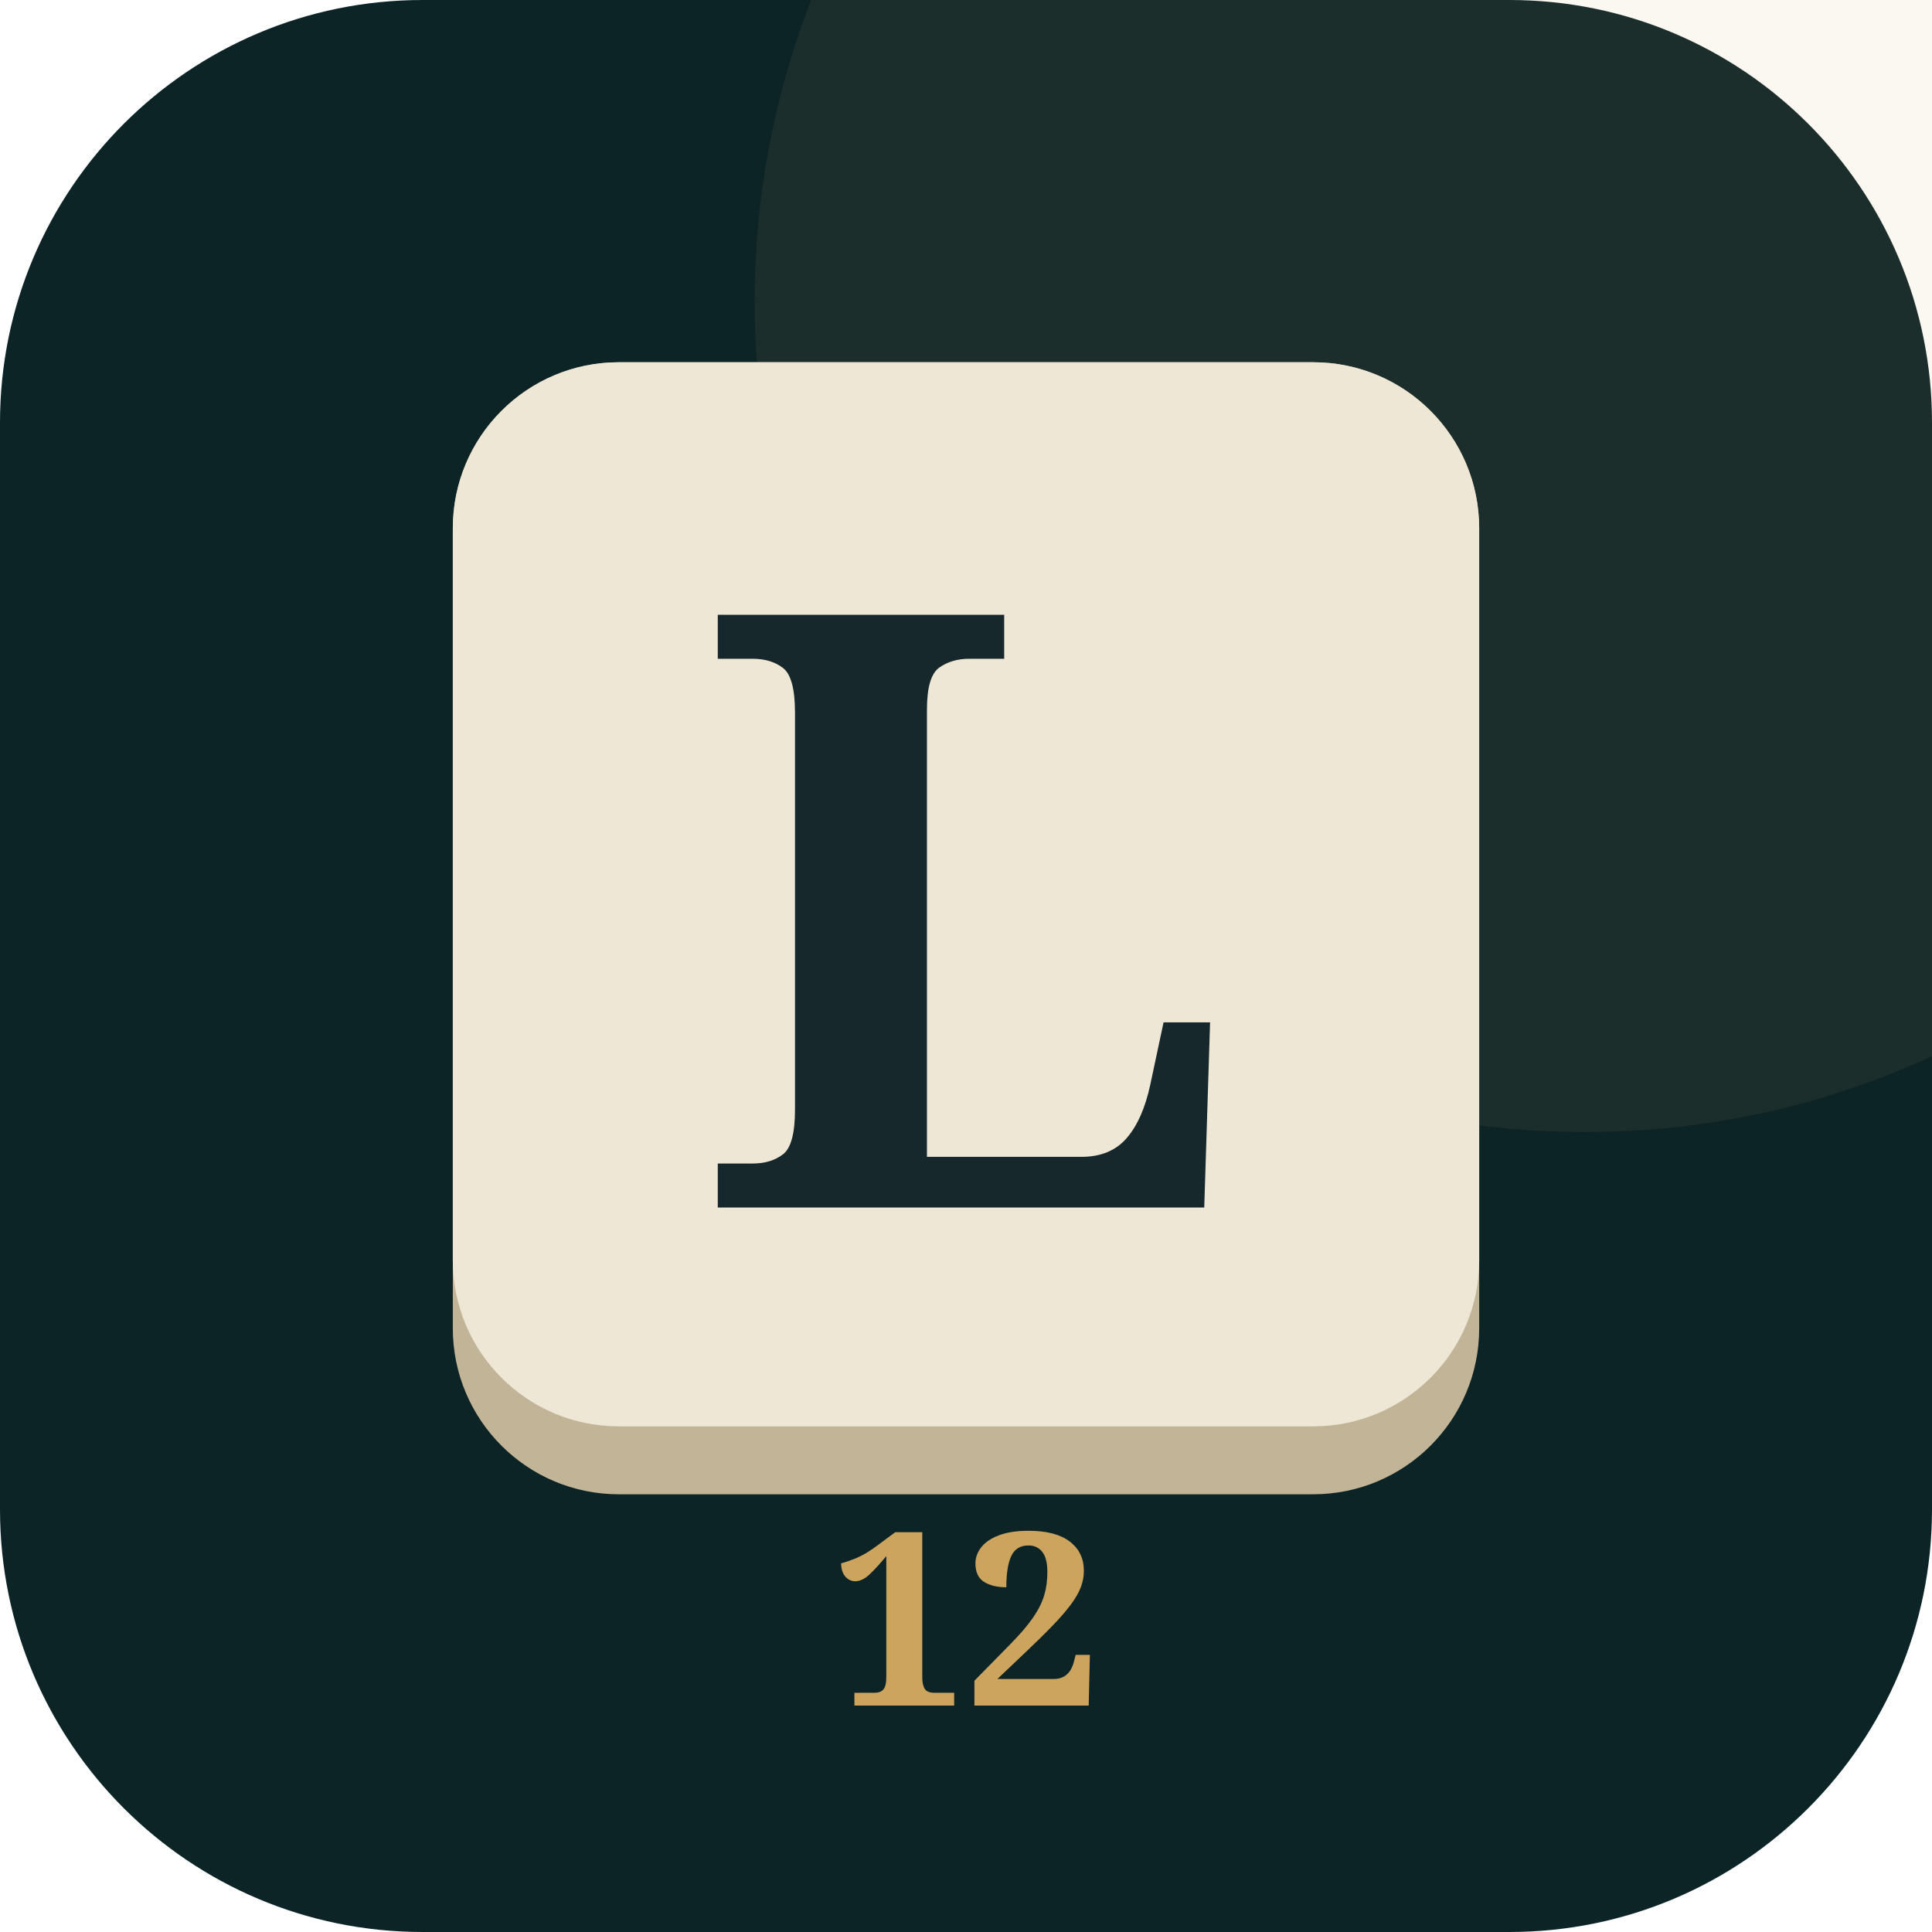
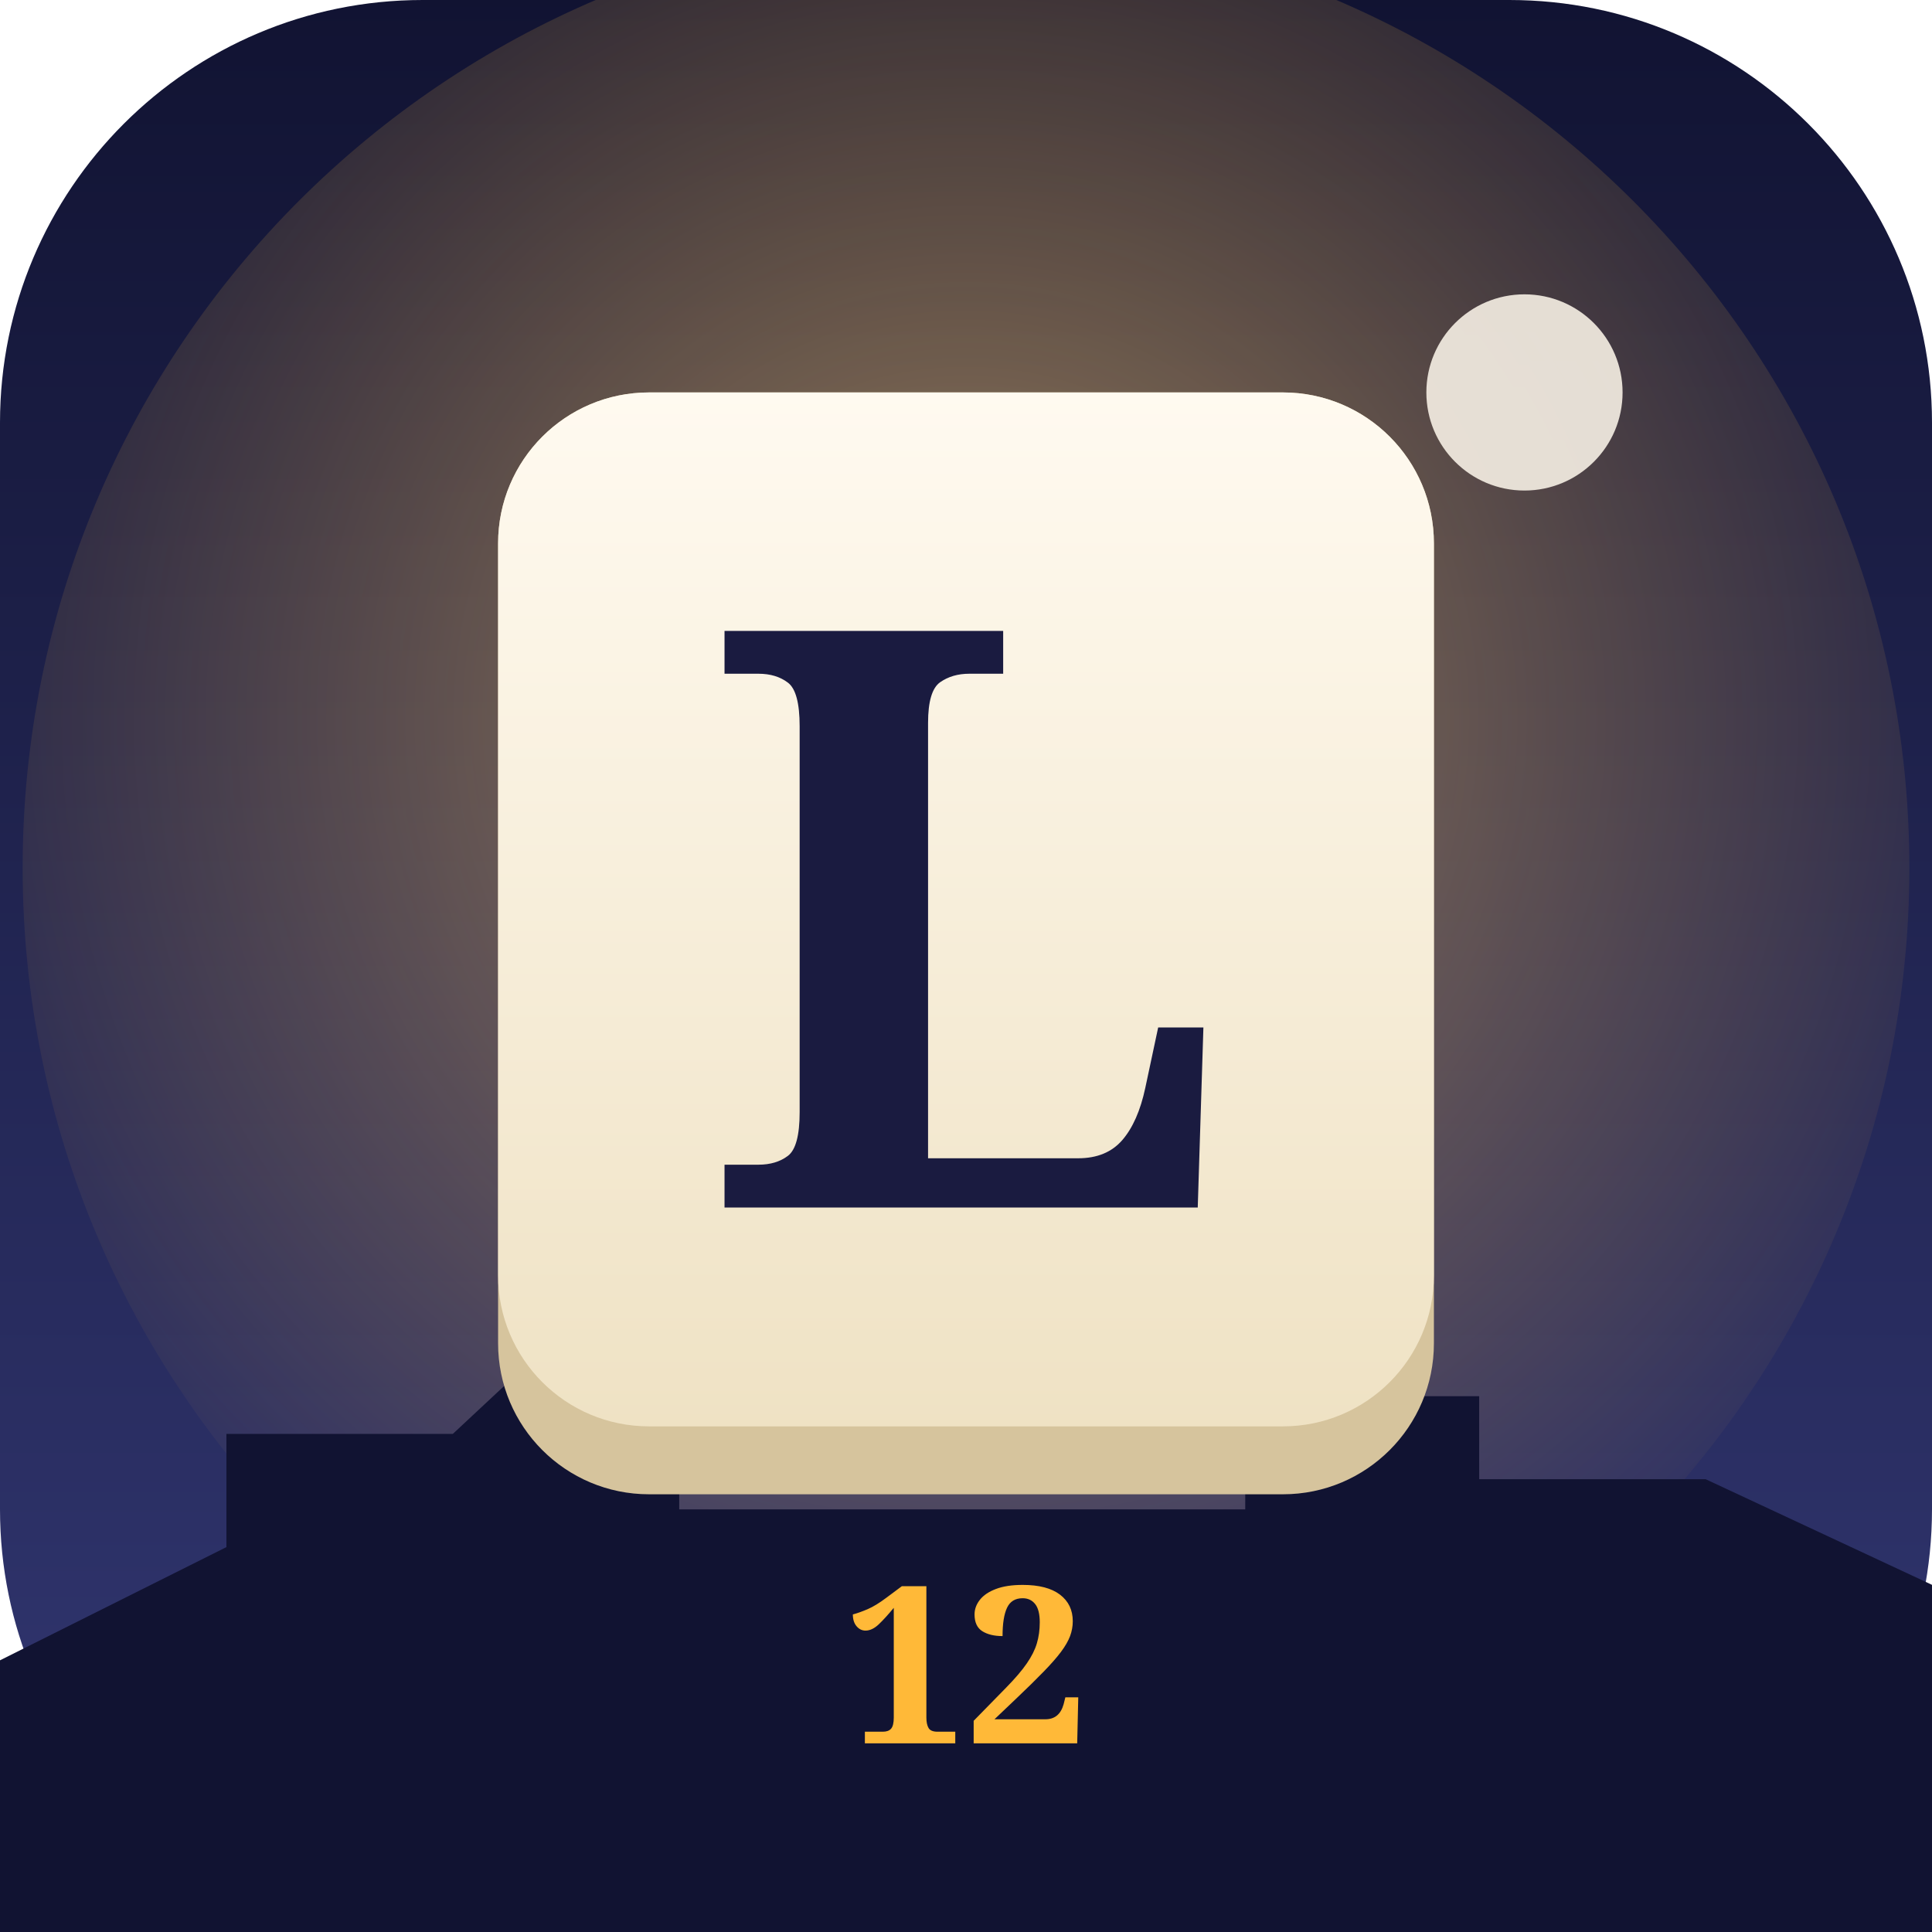
<svg xmlns="http://www.w3.org/2000/svg" viewBox="0 0 512 512">
-   <rect width="512" height="512" rx="112" fill="#0d2427" />
-   <circle cx="420" cy="80" r="220" fill="#cda45e" opacity=".08" />
-   <rect x="120" y="96" width="272" height="300" rx="44" fill="#c2b597" />
-   <rect x="120" y="96" width="272" height="282" rx="44" fill="#efe7d6" />
-   <text x="256" y="320" text-anchor="middle" font-family="Georgia, 'Zilla Slab', serif" font-weight="700" font-size="220" fill="#16282b">L</text>
-   <text x="256" y="452" text-anchor="middle" font-family="Georgia, serif" font-weight="700" font-size="64" fill="#cda45e">12</text>
+   <defs>
+     <linearGradient id="sky" x1="0" y1="0" x2="0" y2="1">
+       <stop offset="0" stop-color="#111332" />
+       <stop offset="1" stop-color="#333874" />
+     </linearGradient>
+     <radialGradient id="lamp" cx=".5" cy=".42" r=".6">
+       <stop offset="0" stop-color="#ffd27a" stop-opacity=".55" />
+       <stop offset="1" stop-color="#ffb938" stop-opacity="0" />
+     </radialGradient>
+     <linearGradient id="tile" x1="0" y1="0" x2="0" y2="1">
+       <stop offset="0" stop-color="#fffaf0" />
+       <stop offset="1" stop-color="#efe2c4" />
+     </linearGradient>
+   </defs>
+   <rect width="512" height="512" rx="112" fill="url(#sky)" />
+   <circle cx="256" cy="230" r="250" fill="url(#lamp)" />
+   <circle cx="404" cy="104" r="26" fill="#f6f0e4" opacity=".9" />
+   <path d="M0 440 L60 410 L60 380 L120 380 L150 352 L180 380 L180 400 L330 400 L330 370 L392 370 L392 392 L452 392 L512 420 L512 512 L0 512 Z" fill="#111332" />
+   <rect x="132" y="104" width="248" height="292" rx="40" fill="#d6c49d" />
+   <rect x="132" y="104" width="248" height="274" rx="40" fill="url(#tile)" />
+   <text x="256" y="320" text-anchor="middle" font-family="'Zilla Slab', Georgia, serif" font-weight="700" font-size="214" fill="#1a1b40">L</text>
+   <text x="256" y="462" text-anchor="middle" font-family="Georgia, serif" font-weight="700" font-size="58" fill="#ffb938">12</text>
</svg>
